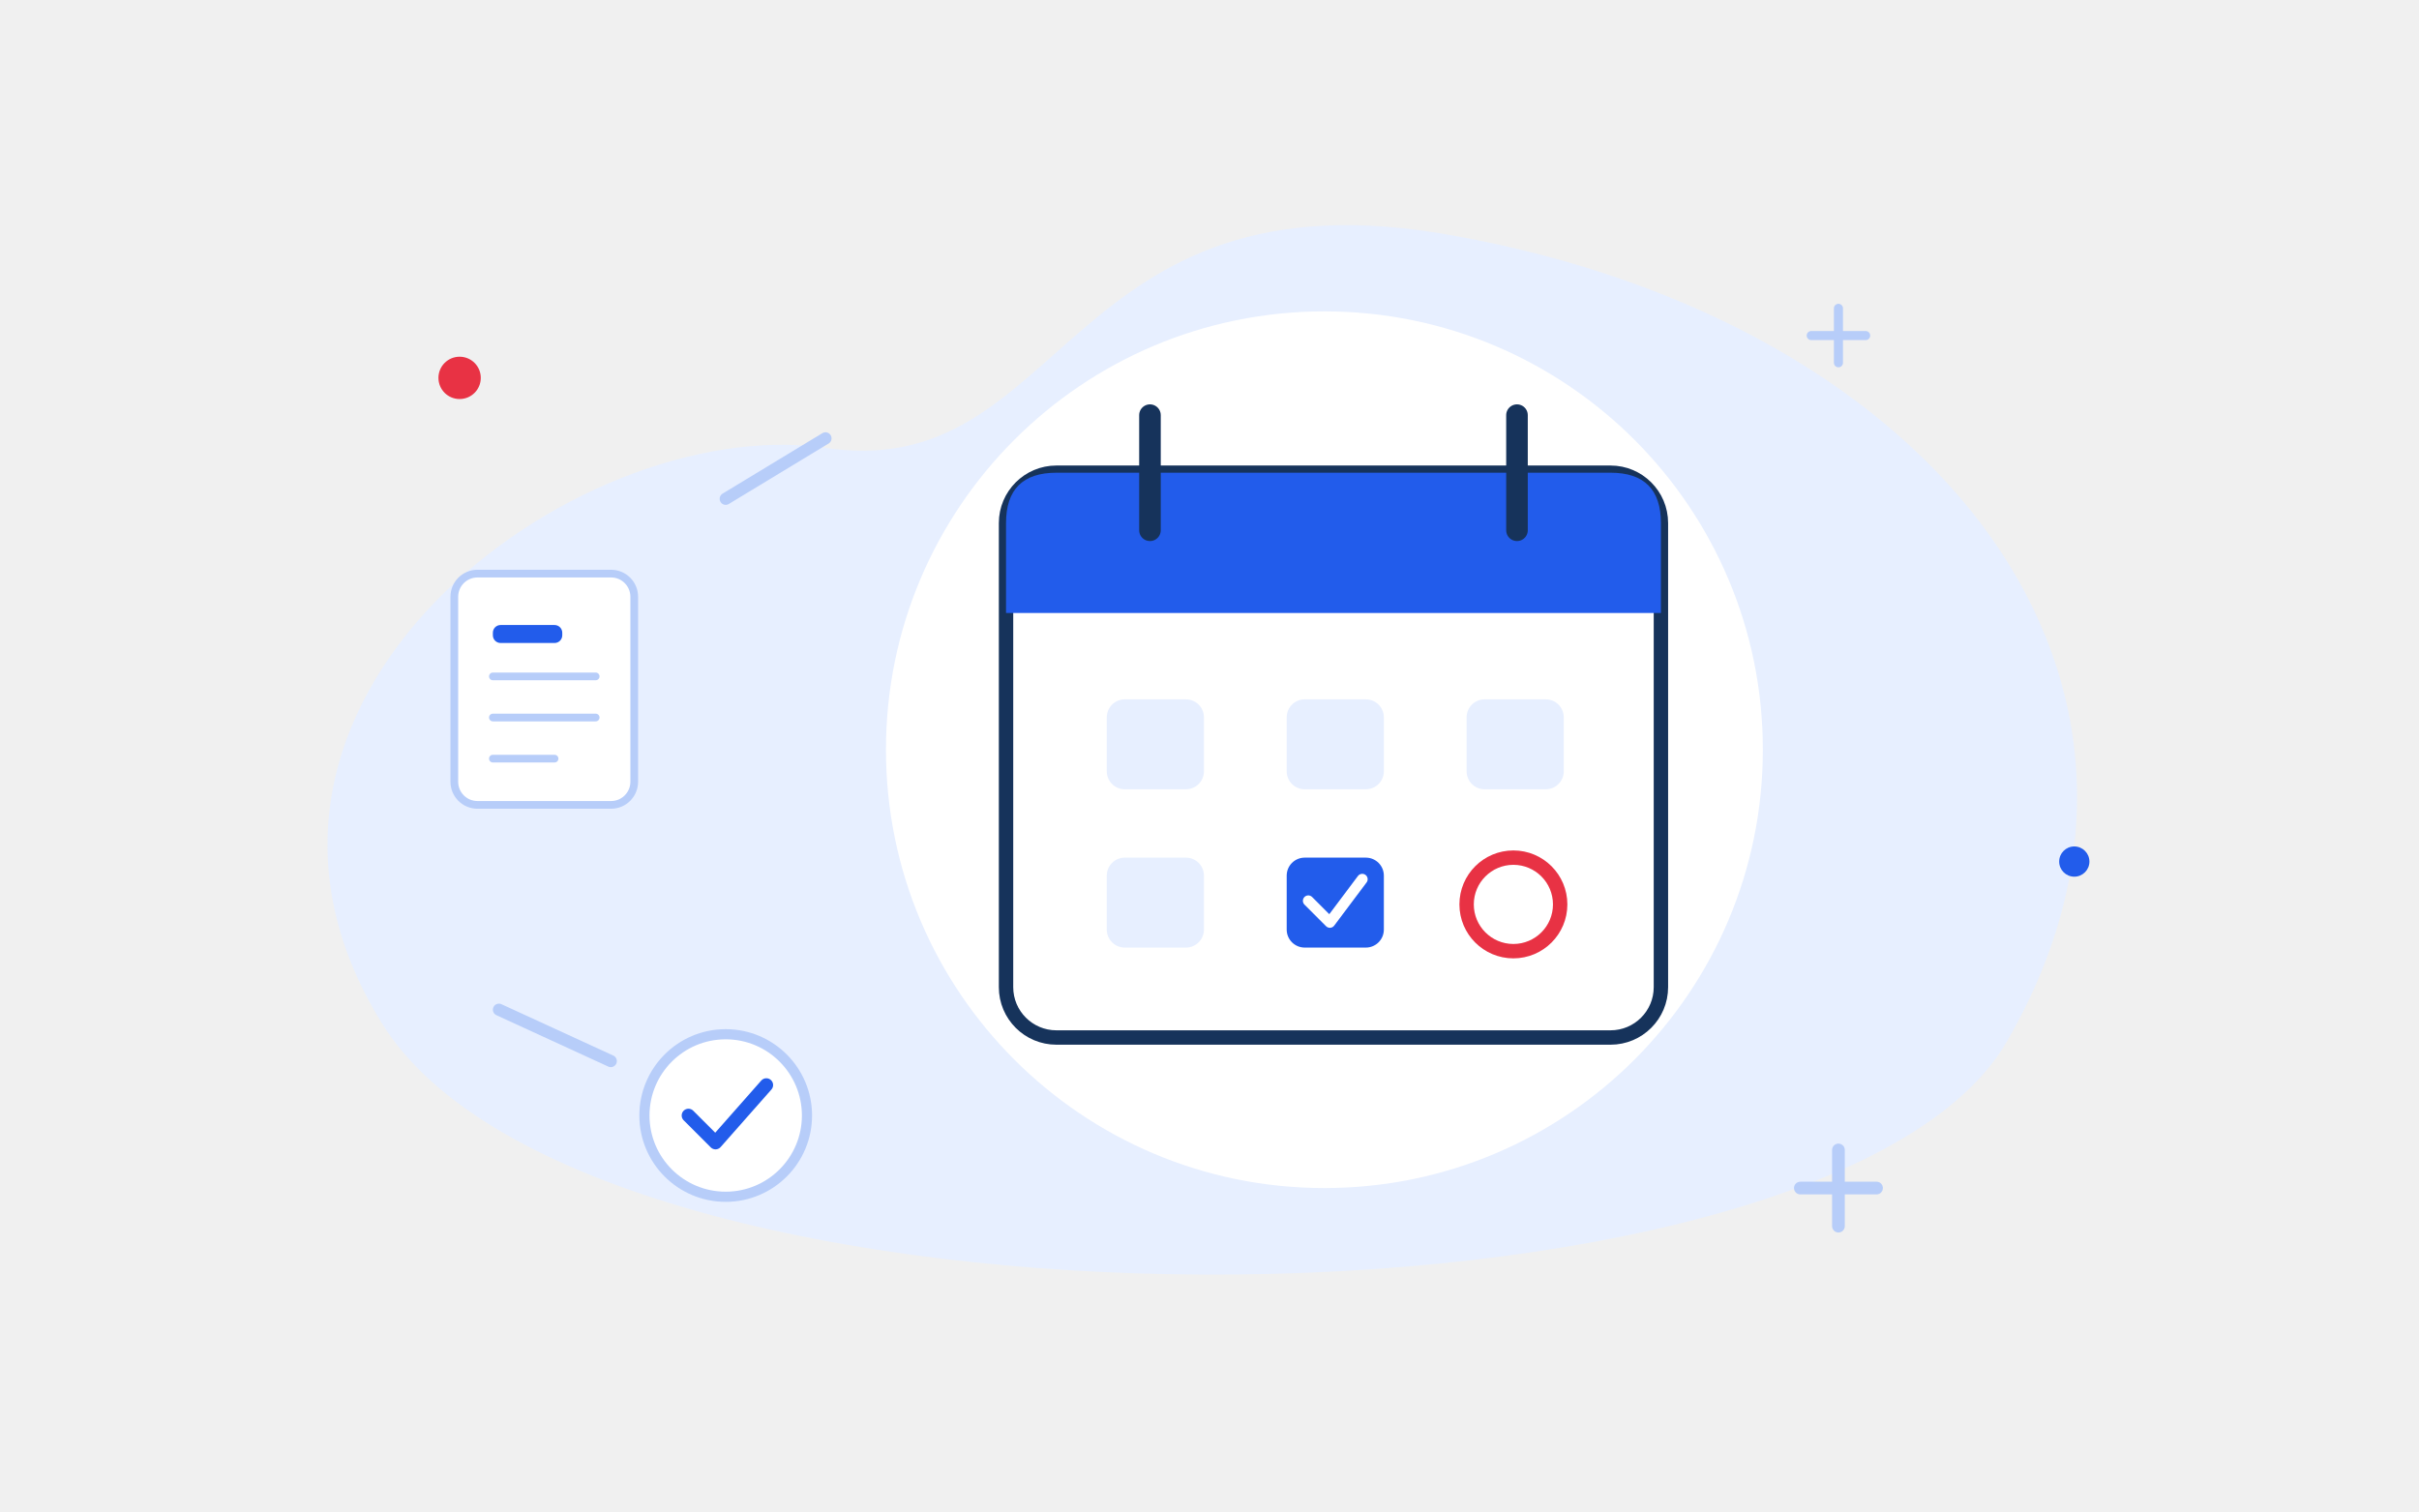
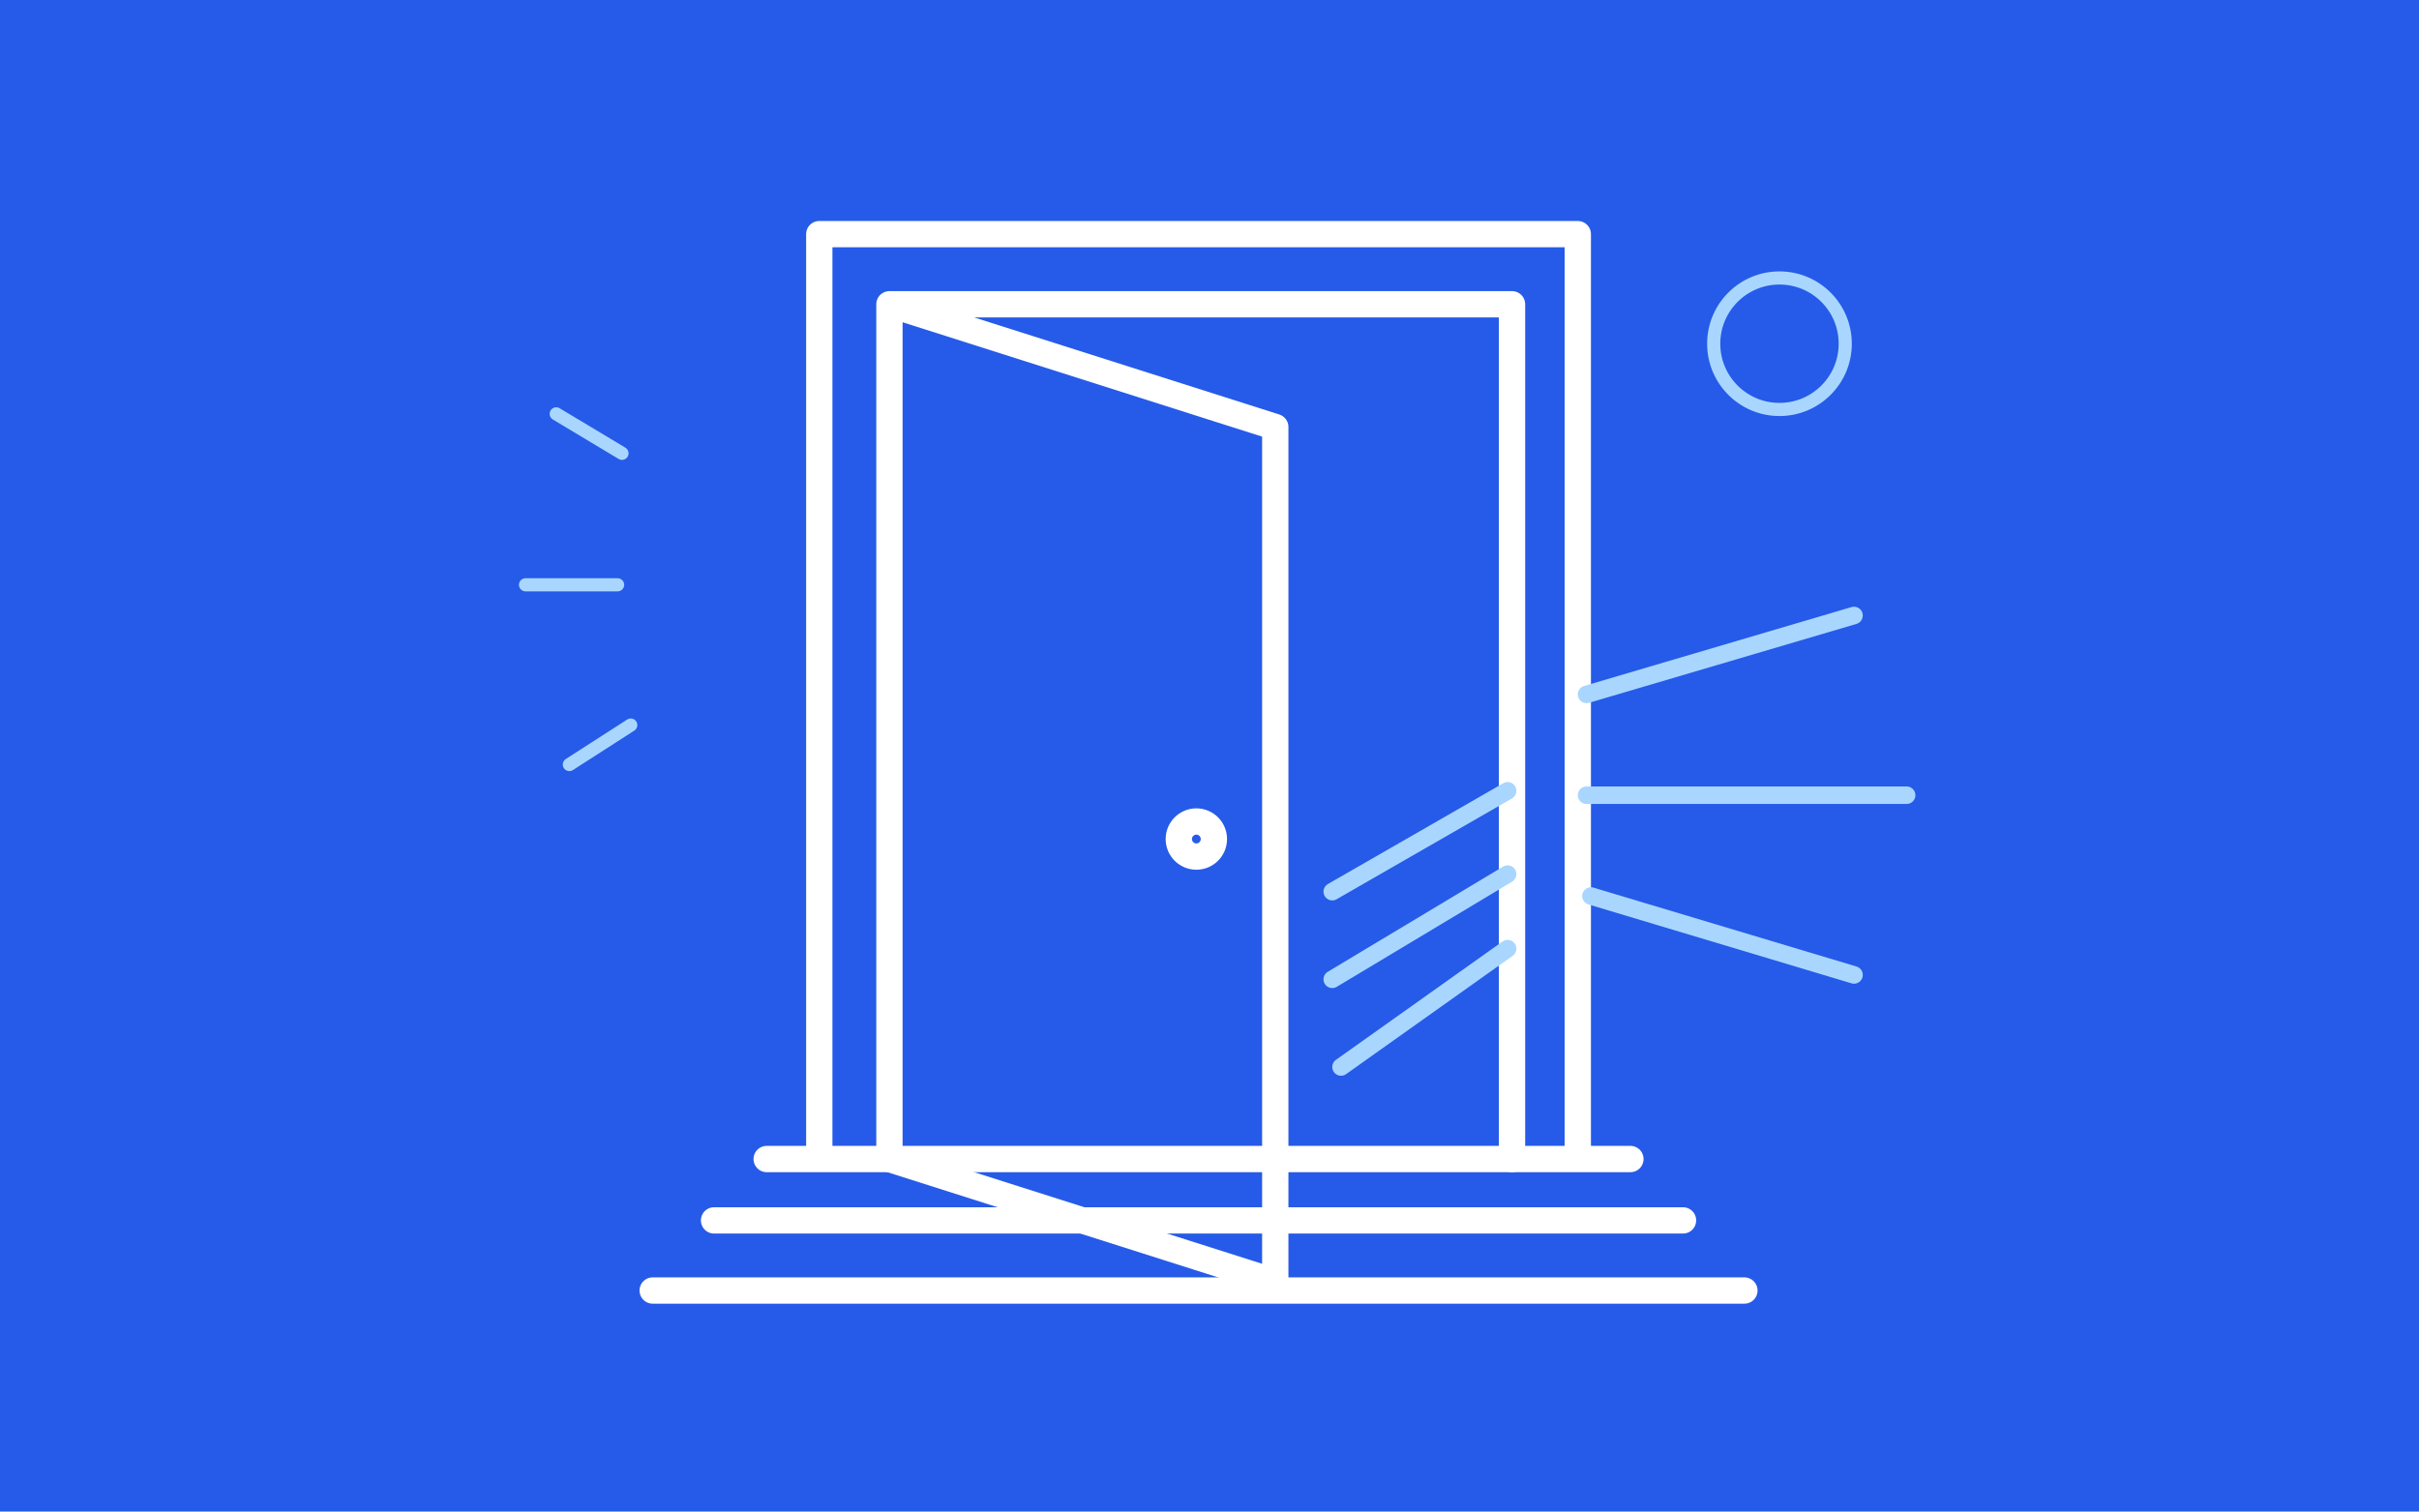
<svg xmlns="http://www.w3.org/2000/svg" viewBox="0 0 800 500" width="800" height="500" fill="none" aria-hidden="true" focusable="false" data-wcs-illustration="75">
-   <path d="M126 338C61 232 190 137 272 148C353 161 351 54 481 78C642 107 732 226 664 344C606 447 194 450 126 338Z" fill="#E7EFFF" />
-   <circle cx="438" cy="248" r="145" fill="#FFFFFF" />
-   <g transform="translate(441 248) scale(1.19)">
-     <rect x="-91" y="-77" width="182" height="157" rx="14" fill="#FFFFFF" stroke="#16335B" stroke-width="4" />
-     <path d="M-91-38V-63Q-91-77-77-77H77Q91-77 91-63V-38Z" fill="#225CEB" />
-     <path d="M-51-93V-61M51-93V-61" fill="none" stroke="#16335B" stroke-width="6" stroke-linecap="round" stroke-linejoin="round" />
-     <rect x="-63" y="-14" width="27" height="25" rx="5" fill="#E7EFFF" />
-     <rect x="-13" y="-14" width="27" height="25" rx="5" fill="#E7EFFF" />
-     <rect x="37" y="-14" width="27" height="25" rx="5" fill="#E7EFFF" />
-     <rect x="-63" y="30" width="27" height="25" rx="5" fill="#E7EFFF" />
-     <rect x="-13" y="30" width="27" height="25" rx="5" fill="#225CEB" />
-     <path d="M-7 42L-1 48 8 36" fill="none" stroke="#FFFFFF" stroke-width="3" stroke-linecap="round" stroke-linejoin="round" />
-     <circle cx="50" cy="43" r="13" fill="none" stroke="#E83244" stroke-width="4" />
+   <rect width="800" height="500" fill="#255BE8" />
+   <g transform="translate(110 32.5) scale(1.45)">
+     <path d="M111 242V31H284V242M99 242H296M87 256H308M73 272H322" fill="none" stroke="#FFFFFF" stroke-width="6" stroke-linecap="round" stroke-linejoin="round" />
+     <path d="M127 242V47L215 75V270ZM215 75V270M127 47H269V242" fill="none" stroke="#FFFFFF" stroke-width="6" stroke-linecap="round" stroke-linejoin="round" />
+     <circle cx="197" cy="169" r="4" fill="none" stroke="#FFFFFF" stroke-width="6" stroke-linecap="round" stroke-linejoin="round" />
+     <path d="M230 221L268 194M228 201L268 177M228 181L268 158" fill="none" stroke="#A9D6FF" stroke-width="4" stroke-linecap="round" stroke-linejoin="round" />
+     <path d="M286 136L347 118M286 159H359M287 182L347 200" fill="none" stroke="#A9D6FF" stroke-width="4" stroke-linecap="round" stroke-linejoin="round" />
+     <path d="M66 81L51 72M65 111H44M68 143L54 152" fill="none" stroke="#A9D6FF" stroke-width="3" stroke-linecap="round" stroke-linejoin="round" />
+     <circle cx="330" cy="56" r="15" fill="none" stroke="#A9D6FF" stroke-width="3" stroke-linecap="round" stroke-linejoin="round" />
  </g>
-   <g transform="translate(180 228) scale(0.85)">
-     <rect x="-35" y="-45" width="70" height="90" rx="9" fill="#FFFFFF" stroke="#B7CDF9" stroke-width="3" />
-     <rect x="-20" y="-25" width="27" height="7" rx="3" fill="#225CEB" />
-     <path d="M-20-5H20M-20 11H20M-20 27H4" fill="none" stroke="#B7CDF9" stroke-width="3" stroke-linecap="round" stroke-linejoin="round" />
-   </g>
-   <g transform="translate(240 369) scale(1.12)">
-     <circle cx="0" cy="0" r="24" fill="#FFFFFF" stroke="#B7CDF9" stroke-width="3" />
-     <path d="M-11 0L-3 8 12-9" fill="none" stroke="#225CEB" stroke-width="4" stroke-linecap="round" stroke-linejoin="round" />
-   </g>
-   <path d="M165 334L202 351M240 165L273 145" fill="none" stroke="#B7CDF9" stroke-width="4" stroke-linecap="round" stroke-linejoin="round" />
-   <g transform="translate(608 393) scale(1.4)">
-     <path d="M0-9V9M-9 0H9" fill="none" stroke="#B7CDF9" stroke-width="3" stroke-linecap="round" stroke-linejoin="round" />
-   </g>
-   <g transform="translate(608 111) scale(1)">
-     <path d="M0-9V9M-9 0H9" fill="none" stroke="#B7CDF9" stroke-width="3" stroke-linecap="round" stroke-linejoin="round" />
-   </g>
-   <circle cx="152" cy="125" r="7" fill="#E83244" />
-   <circle cx="686" cy="285" r="5" fill="#225CEB" />
</svg>
